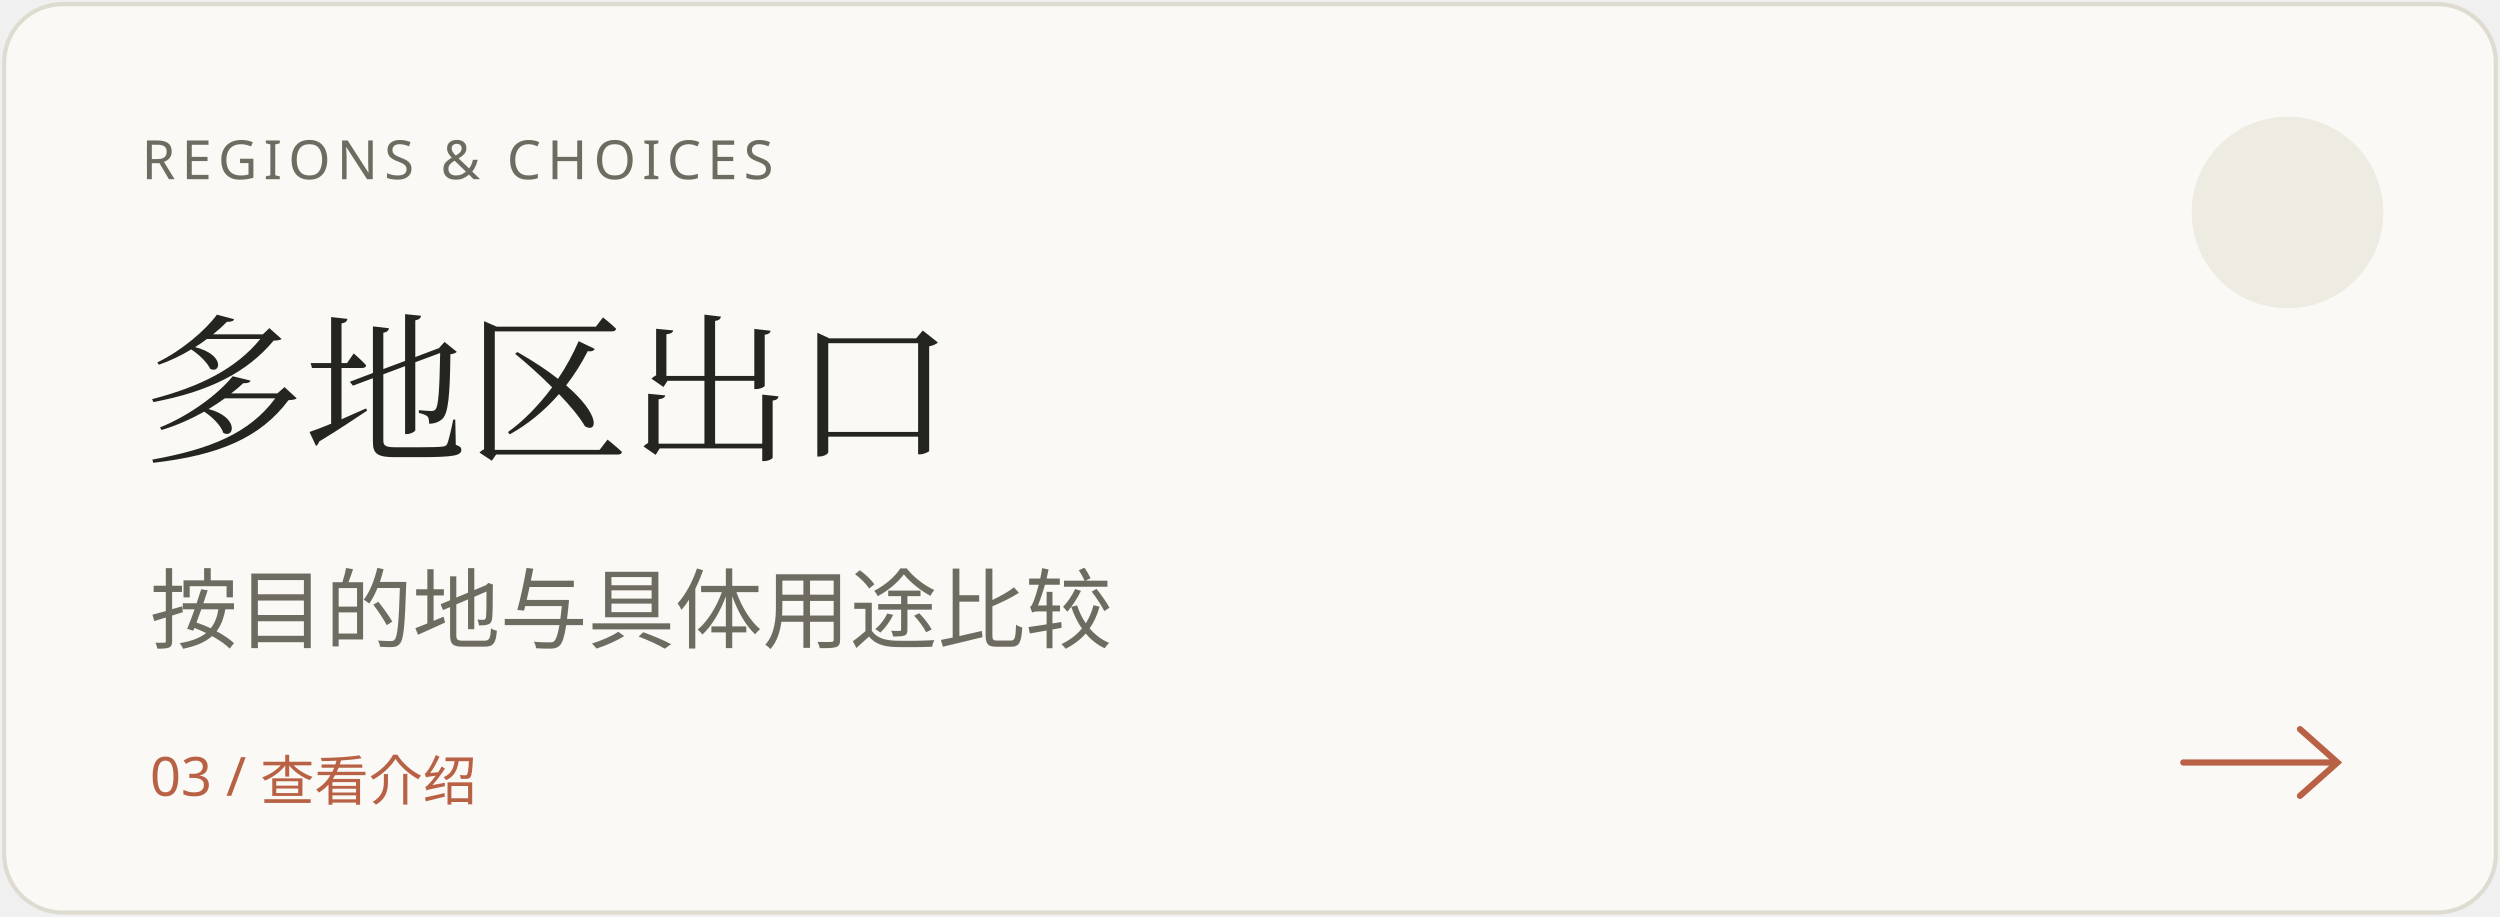
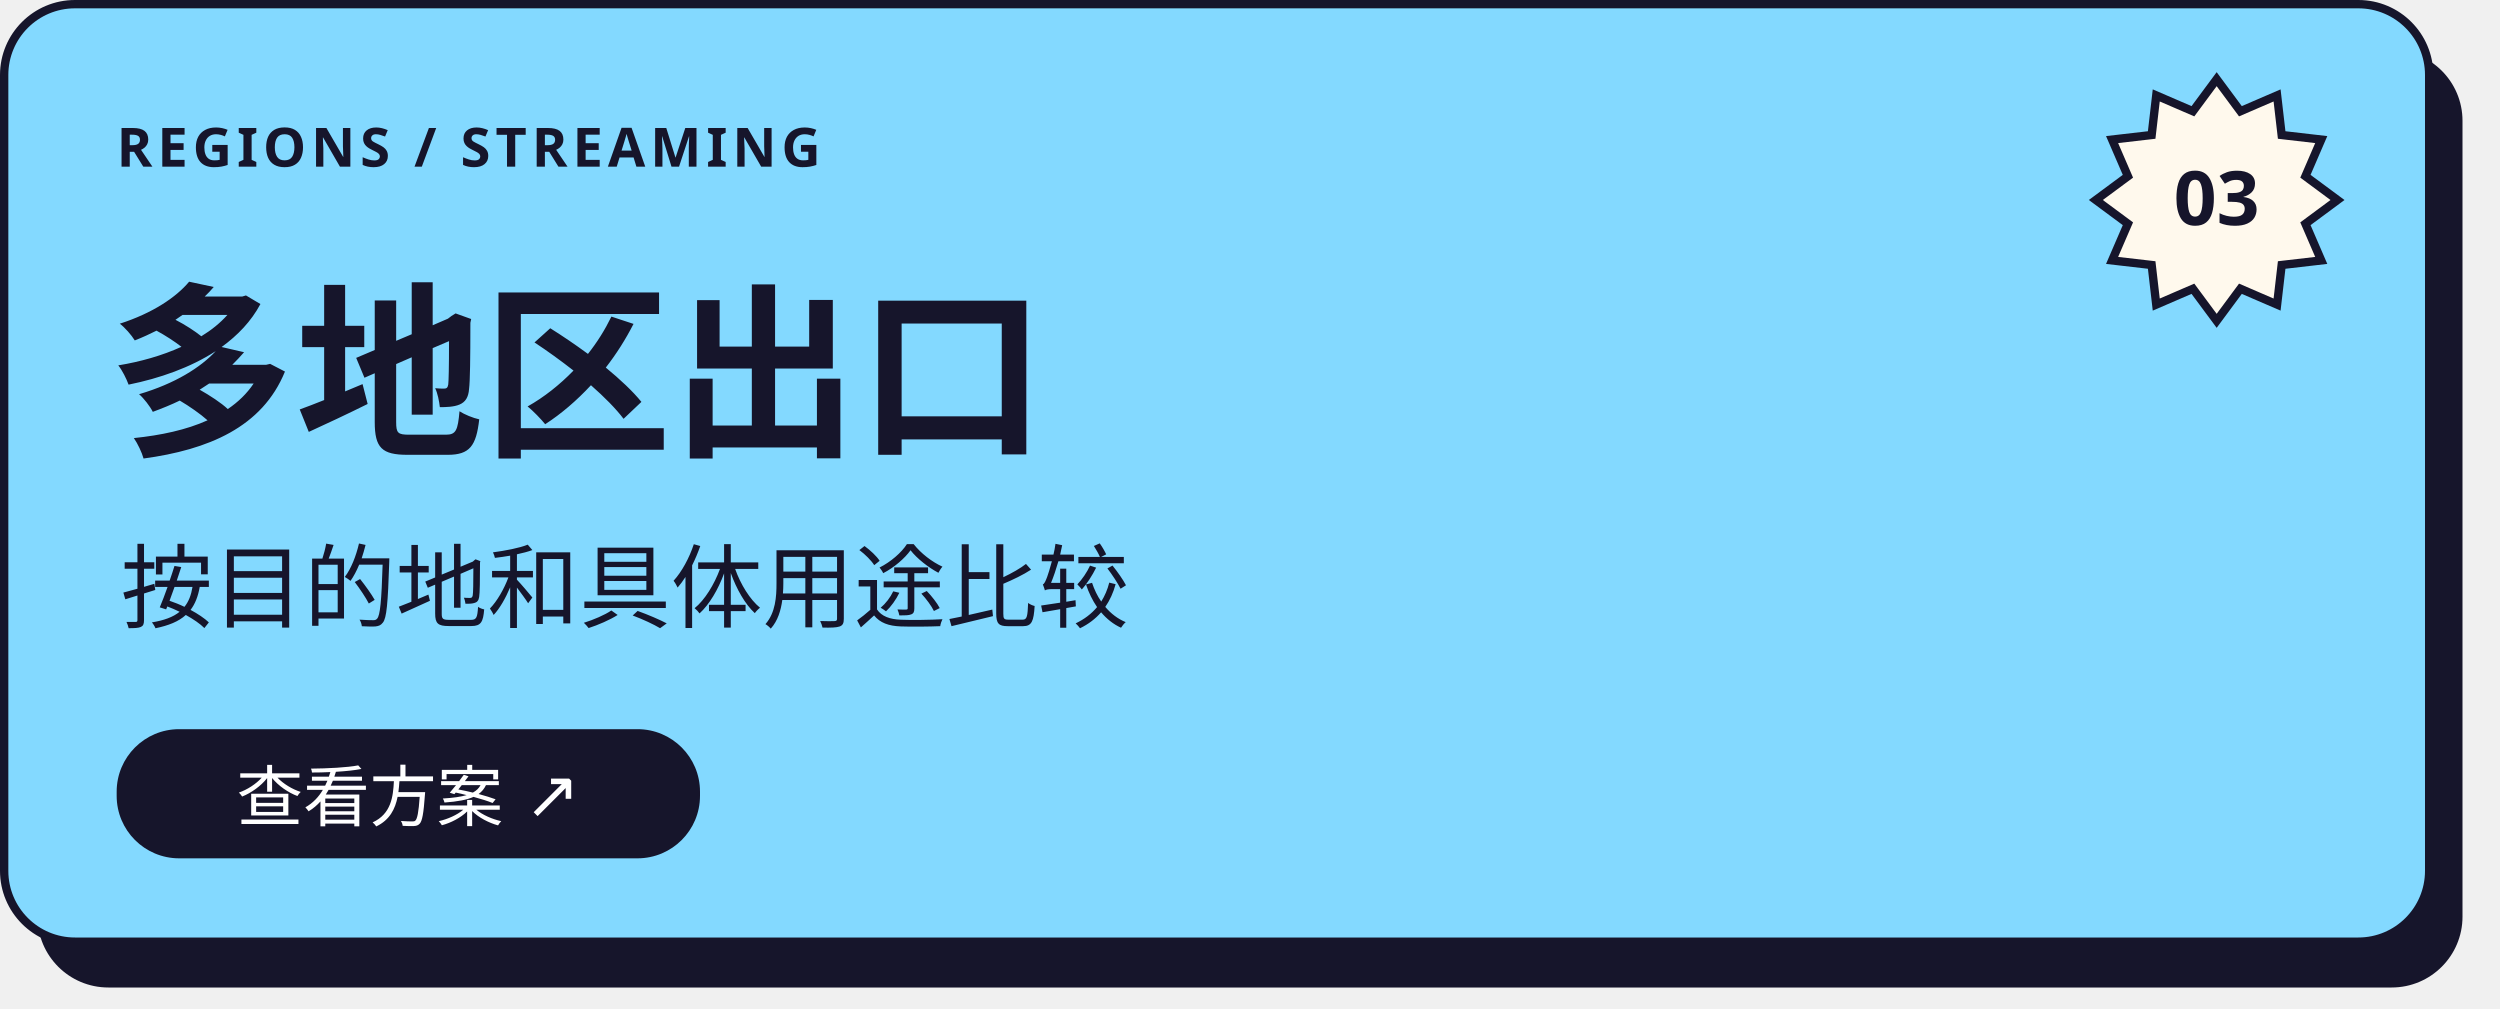
- <svg xmlns="http://www.w3.org/2000/svg" width="600" height="220" viewBox="0 0 600 220" role="img" aria-labelledby="title desc">
+ <svg xmlns="http://www.w3.org/2000/svg" width="600" height="242" viewBox="0 0 600 242" role="img" aria-labelledby="t d">
  <g font-family="Microsoft YaHei,PingFang SC,sans-serif">
-     <style>.paper{fill:#faf9f5}.ink{fill:#25251f}.muted{fill:#6e6b61}.line{stroke:#dedbd0}.accent{fill:#b86145}.soft{fill:#eeece2}
- @media(prefers-color-scheme:dark){.paper{fill:#262624}.ink{fill:#f5f2e9}.muted{fill:#b7b3a8}.line{stroke:#48463f}.accent{fill:#e3a18a}.soft{fill:#34332e}}</style>
-     <rect x="1" y="1" width="598" height="218" rx="14" class="paper" />
-     <rect x="1" y="1" width="598" height="218" rx="14" fill="none" class="line" />
-     <circle cx="549" cy="51" r="23" class="soft" />
-     <text x="34" y="43" font-size="13" letter-spacing="1.5" class="muted">REGIONS &amp; CHOICES</text>
-     <text x="34" y="108" font-family="Noto Serif CJK SC,Source Han Serif SC,Songti SC,SimSun,Georgia,serif" font-size="39" class="ink">多地区出口</text>
-     <text x="36" y="154" font-size="21" class="muted">按目的地与具体用途比较</text>
-     <text x="36" y="191" font-size="13" class="accent">03 / 查看介绍</text>
-     <path d="M524 183H561m-9-8 9 8-9 8" fill="none" stroke="#b86145" stroke-width="1.5" stroke-linecap="round" />
+     <rect x="9" y="12" width="582" height="225" rx="17" fill="#16152b" />
+     <rect x="1" y="1" width="582" height="225" rx="17" fill="#83d9ff" stroke="#16152b" stroke-width="2" />
+     <text x="28" y="40" font-size="13" font-weight="700" letter-spacing="1.2" fill="#16152b">REGIONS / STREAMING</text>
+     <text x="26" y="106" font-size="45" font-weight="900" fill="#16152b">多地区出口</text>
+     <text x="29" y="149" font-size="22" fill="#16152b">按目的地和具体用途比较</text>
+     <rect x="28" y="175" width="140" height="31" rx="15" fill="#16152b" />
+     <text x="98" y="197" text-anchor="middle" font-size="16" fill="white">查看方案 ↗</text>
+     <polygon points="561.0,48.0 553.3,53.7 557.1,62.5 547.6,63.6 546.5,73.1 537.7,69.3 532.0,77.0 526.3,69.3 517.5,73.1 516.4,63.6 506.9,62.5 510.7,53.7 503.0,48.0 510.7,42.3 506.9,33.5 516.4,32.4 517.5,22.9 526.3,26.7 532.0,19.0 537.7,26.7 546.5,22.9 547.6,32.4 557.1,33.5 553.3,42.3" fill="#fff9ed" stroke="#16152b" stroke-width="2" />
+     <text x="532" y="54" text-anchor="middle" font-size="18" font-weight="900" fill="#16152b">03</text>
  </g>
</svg>
